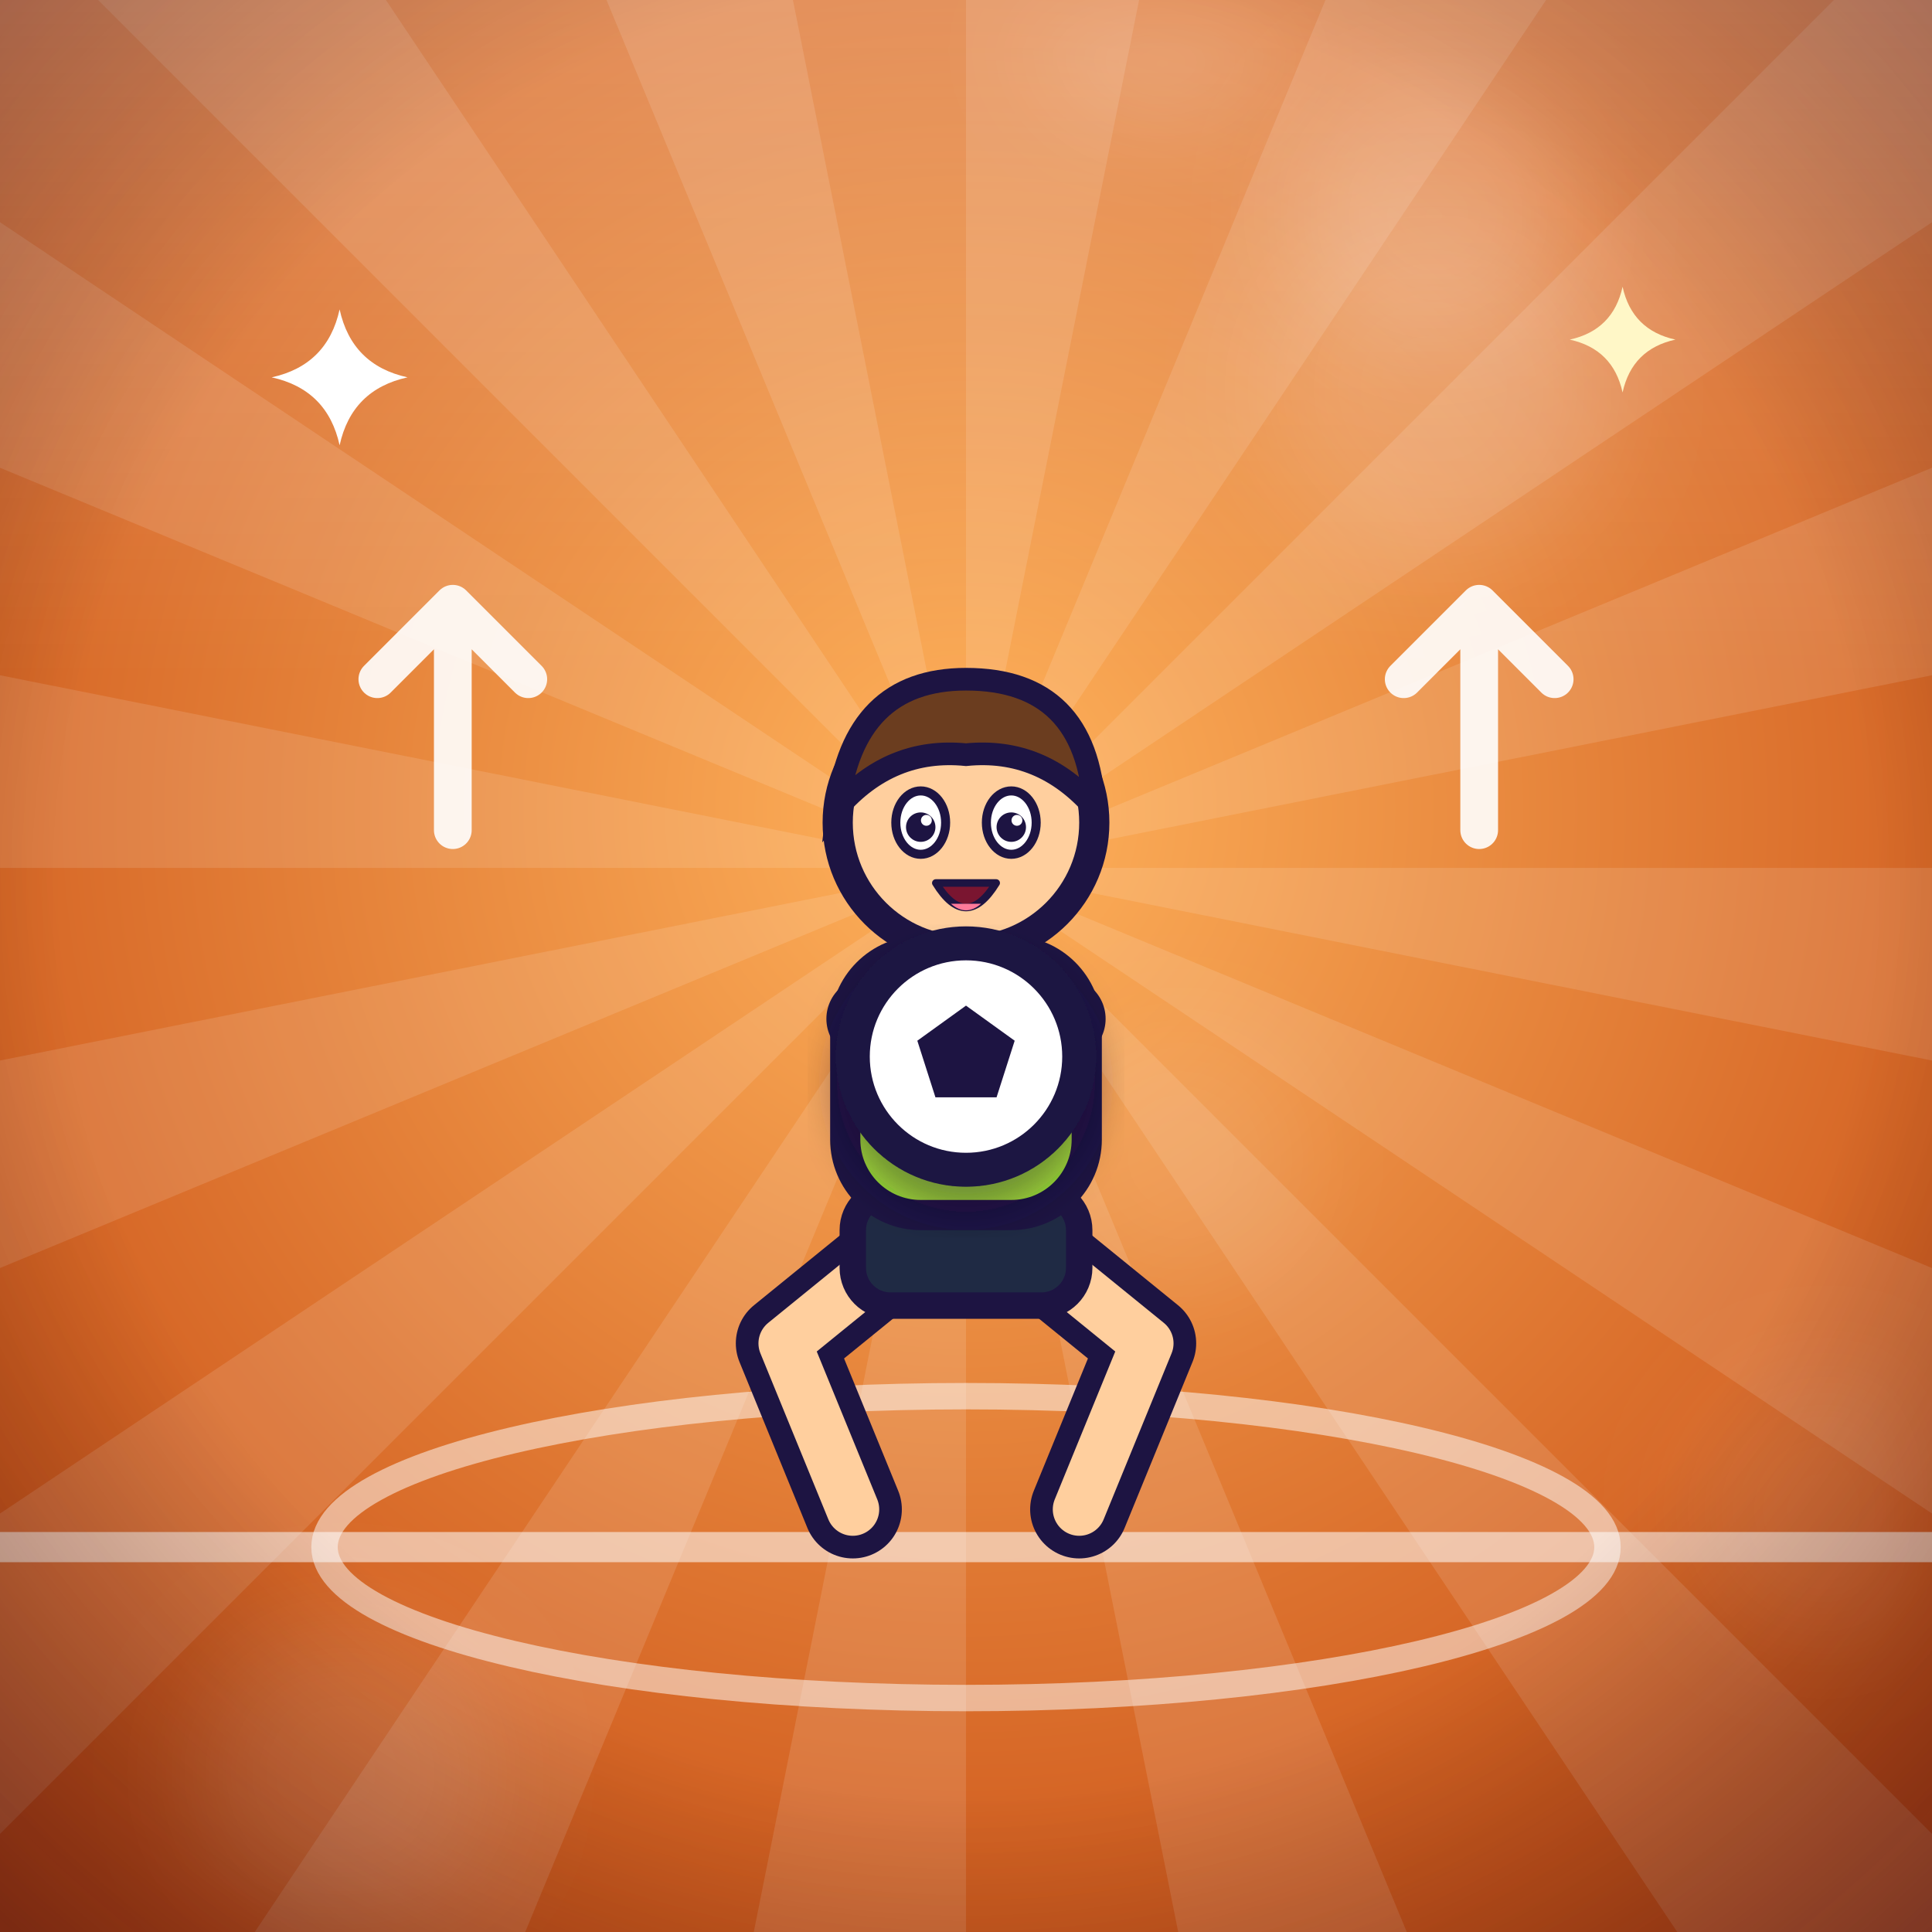
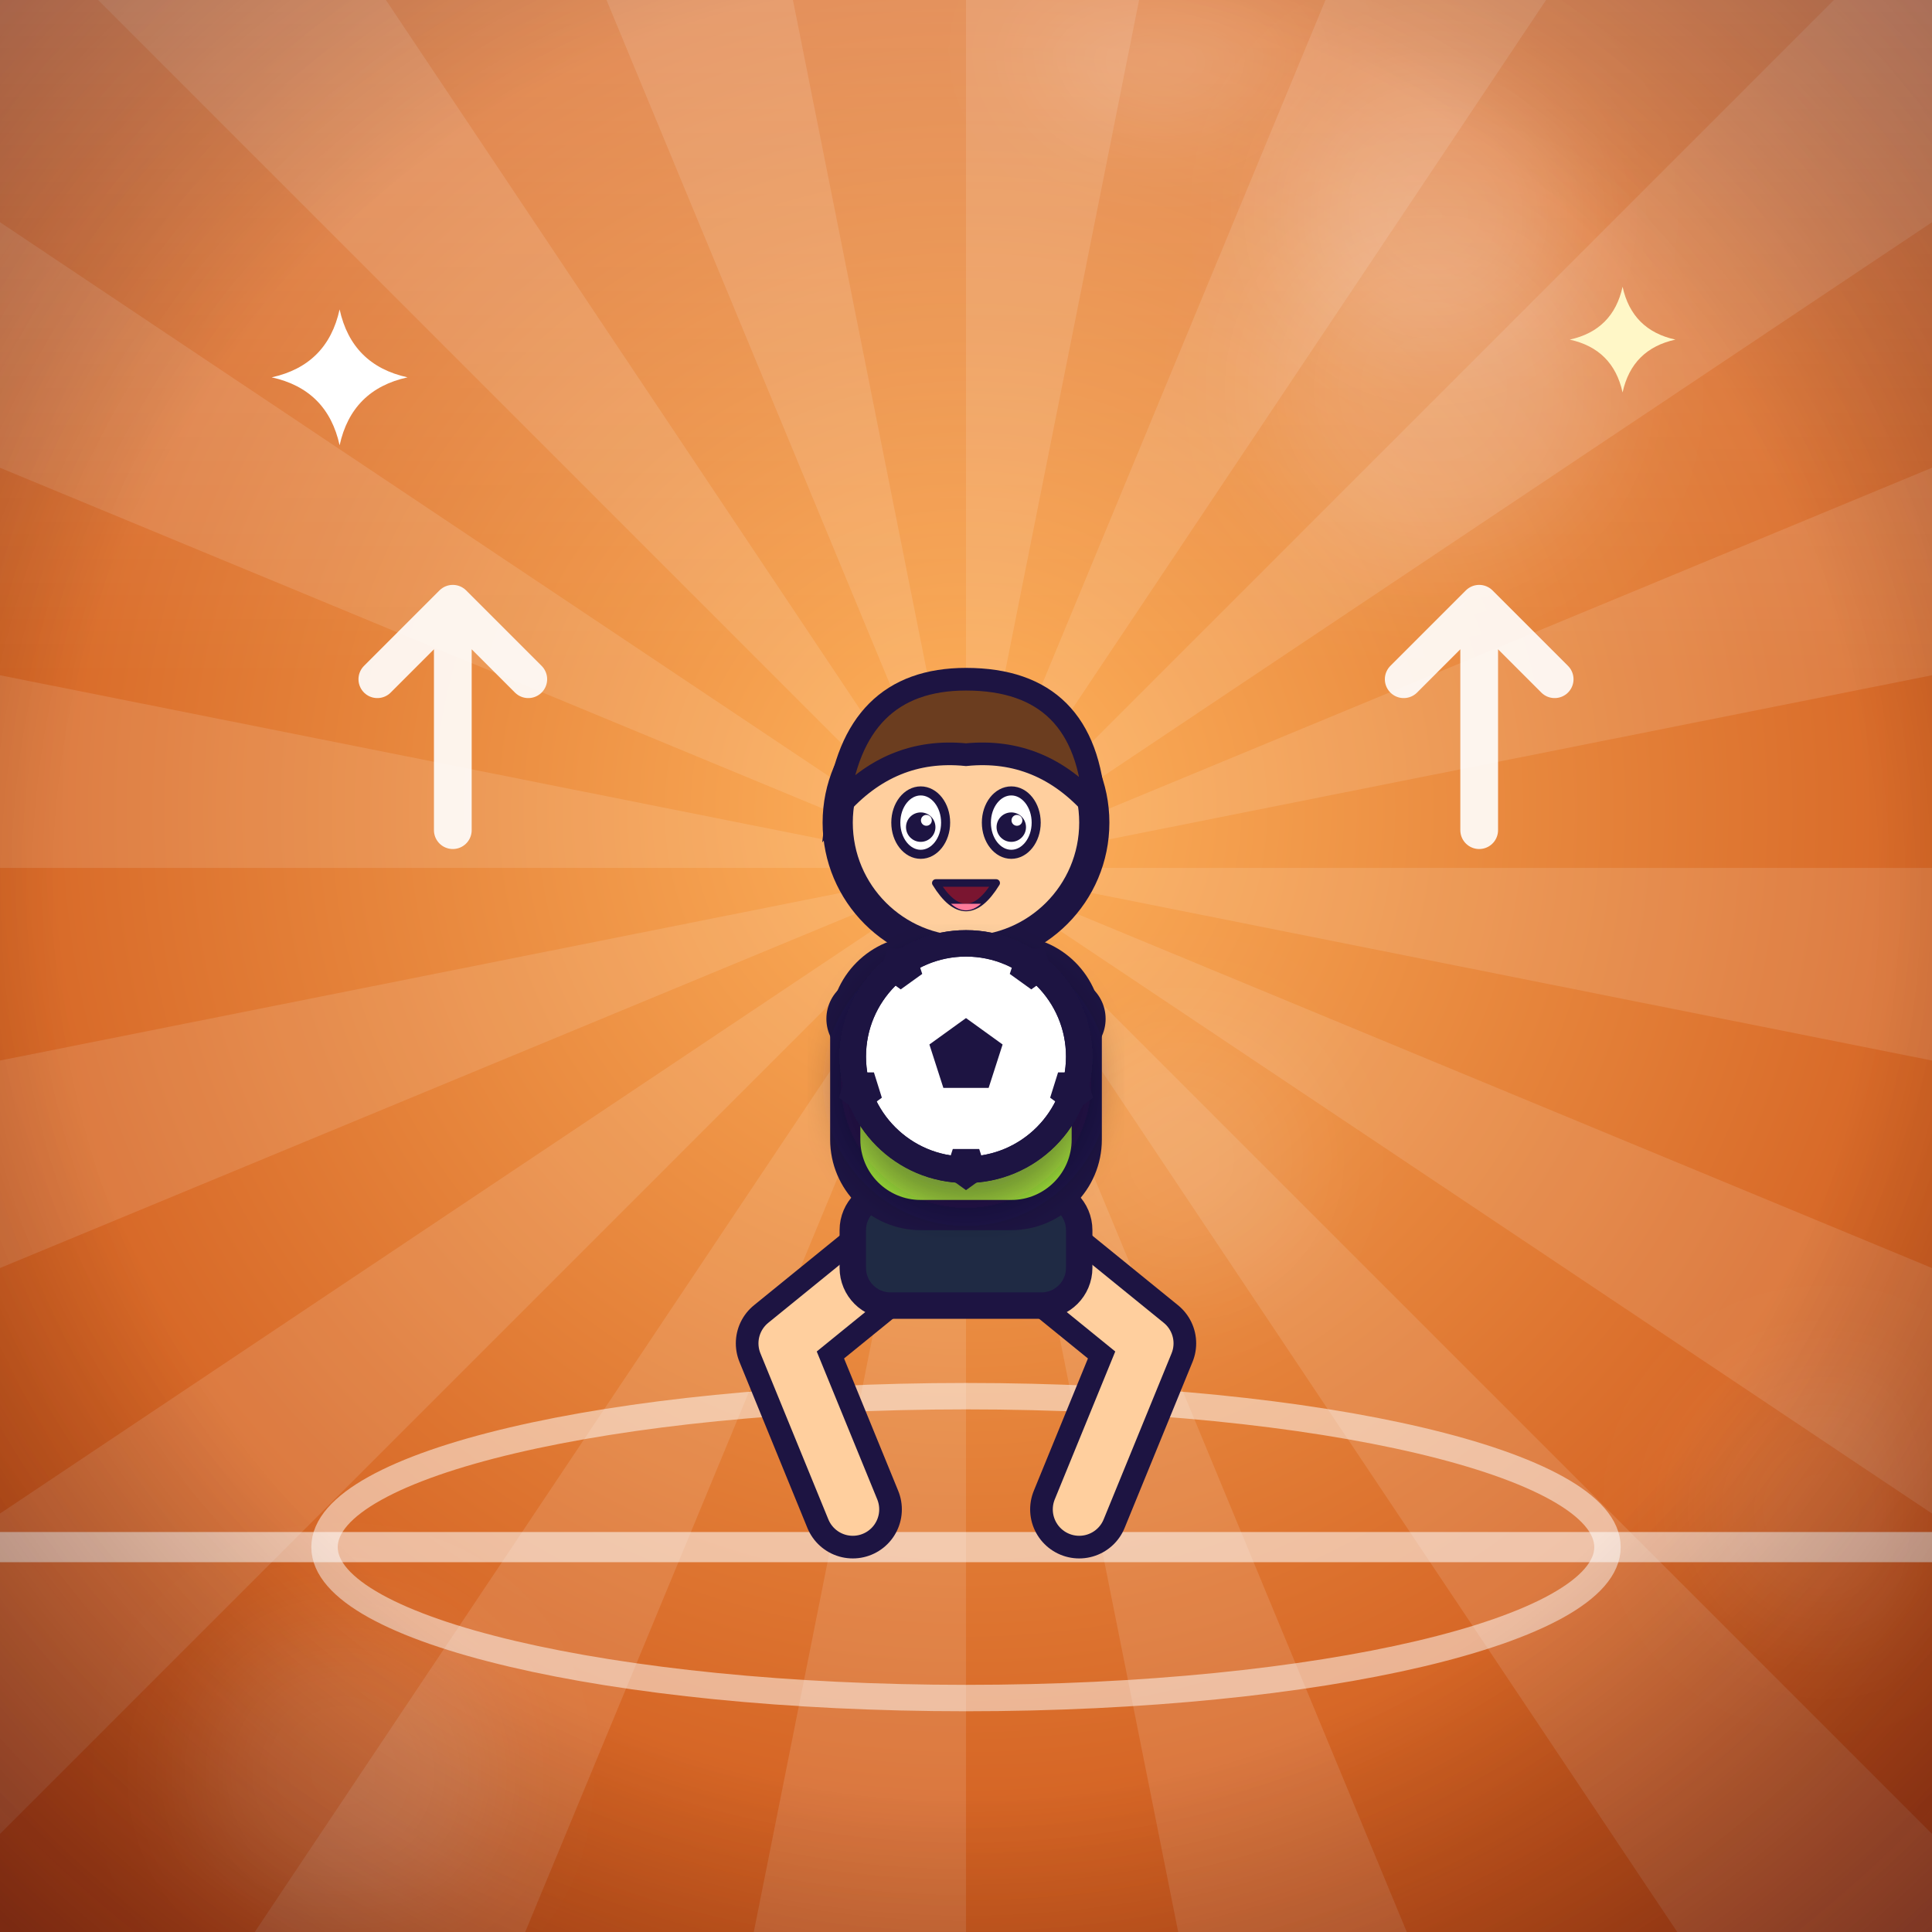
<svg xmlns="http://www.w3.org/2000/svg" viewBox="0 0 512 512" width="512" height="512">
  <defs>
    <filter id="ds" x="-20%" y="-20%" width="140%" height="150%">
      <feDropShadow dx="0" dy="7" stdDeviation="5" flood-color="#140c33" flood-opacity=".38" />
    </filter>
    <filter id="bk" x="-50%" y="-50%" width="200%" height="200%">
      <feGaussianBlur stdDeviation="14" />
    </filter>
    <radialGradient id="vig" cx=".5" cy=".46" r=".75">
      <stop offset=".62" stop-color="#000" stop-opacity="0" />
      <stop offset="1" stop-color="#0a0620" stop-opacity=".42" />
    </radialGradient>
    <linearGradient id="gl" x1="0" y1="0" x2="0" y2="1">
      <stop offset="0" stop-color="#fff" stop-opacity=".22" />
      <stop offset=".35" stop-color="#fff" stop-opacity="0" />
    </linearGradient>
    <radialGradient id="g1" cx="0.5" cy="0.42" r="0.75">
      <stop offset="0" stop-color="#ffb35c" />
      <stop offset="1" stop-color="#c2410c" />
    </radialGradient>
  </defs>
  <rect width="512" height="512" fill="url(#g1)" />
  <path d="M256 230L956 230L943 367ZM256 230L903 498L838 619ZM256 230L751 725L645 812ZM256 230L524 877L393 917ZM256 230L256 930L119 917ZM256 230L-12 877L-133 812ZM256 230L-239 725L-326 619ZM256 230L-391 498L-431 367ZM256 230L-444 230L-431 93ZM256 230L-391 -38L-326 -159ZM256 230L-239 -265L-133 -352ZM256 230L-12 -417L119 -457ZM256 230L256 -470L393 -457ZM256 230L524 -417L645 -352ZM256 230L751 -265L838 -159ZM256 230L903 -38L943 93Z" fill="#ffffff" opacity="0.12" />
  <circle cx="91" cy="470" r="40" fill="#fff" opacity="0.13" filter="url(#bk)" />
  <circle cx="313" cy="307" r="35" fill="#fff" opacity="0.10" filter="url(#bk)" />
  <circle cx="380" cy="57" r="37" fill="#fff" opacity="0.17" filter="url(#bk)" />
  <circle cx="484" cy="400" r="35" fill="#fff" opacity="0.10" filter="url(#bk)" />
  <circle cx="380" cy="103" r="45" fill="#fff" opacity="0.14" filter="url(#bk)" />
  <circle cx="308" cy="1" r="32" fill="#fff" opacity="0.17" filter="url(#bk)" />
  <path d="M-10 410 H522" stroke="#fff" stroke-width="8" opacity=".55" />
  <ellipse cx="256" cy="410" rx="170" ry="40" fill="none" stroke="#fff" stroke-width="7" opacity=".5" />
  <g transform="translate(256 330) scale(1)">
    <path d="M-16 0 L-48 26 L-30 70" stroke="#1d1442" stroke-width="26" fill="none" stroke-linecap="round" stroke-linejoin="round" />
    <path d="M-16 0 L-48 26 L-30 70" stroke="#ffcf9e" stroke-width="14" fill="none" stroke-linecap="round" stroke-linejoin="round" />
    <path d="M16 0 L48 26 L30 70" stroke="#1d1442" stroke-width="26" fill="none" stroke-linecap="round" stroke-linejoin="round" />
    <path d="M16 0 L48 26 L30 70" stroke="#ffcf9e" stroke-width="14" fill="none" stroke-linecap="round" stroke-linejoin="round" />
    <rect x="-30" y="-14" width="60" height="30" rx="10" fill="#1f2a44" stroke="#1d1442" stroke-width="7" />
    <path d="M-26 -60 L-6 -36" stroke="#1d1442" stroke-width="22" fill="none" stroke-linecap="round" />
    <path d="M-26 -60 L-6 -36" stroke="#ffcf9e" stroke-width="11" fill="none" stroke-linecap="round" />
    <path d="M26 -60 L6 -36" stroke="#1d1442" stroke-width="22" fill="none" stroke-linecap="round" />
    <path d="M26 -60 L6 -36" stroke="#ffcf9e" stroke-width="11" fill="none" stroke-linecap="round" />
    <rect x="-32" y="-78" width="64" height="70" rx="20" fill="#a3e635" stroke="#1d1442" stroke-width="8" />
    <circle cx="0" cy="-112" r="34" fill="#ffcf9e" stroke="#1d1442" stroke-width="8" />
    <path d="M-34 -116 Q-30 -150 0 -150 Q32 -150 34 -116 Q20 -132 0 -130 Q-20 -132 -34 -116Z" fill="#6b3d1f" stroke="#1d1442" stroke-width="6" />
  </g>
  <ellipse cx="244.0" cy="218" rx="6.6" ry="8.4" fill="#fff" stroke="#1d1442" stroke-width="2.4" />
  <circle cx="244.0" cy="219.2" r="3.9" fill="#1d1442" />
  <circle cx="245.5" cy="217.4" r="1.44" fill="#fff" />
  <ellipse cx="268.0" cy="218" rx="6.6" ry="8.4" fill="#fff" stroke="#1d1442" stroke-width="2.4" />
  <circle cx="268.0" cy="219.2" r="3.9" fill="#1d1442" />
  <circle cx="269.5" cy="217.4" r="1.44" fill="#fff" />
  <path d="M248.0 234 Q256 247.0 264.0 234Z" fill="#7a1530" stroke="#1d1442" stroke-width="2.0" stroke-linejoin="round" />
  <path d="M252.0 239.5 Q256 243.0 260.0 239.5" fill="#ff7a9a" />
-   <circle cx="256" cy="280" r="30" fill="#fff" stroke="#1d1442" stroke-width="9" stroke-linejoin="round" stroke-linecap="round" filter="url(#ds)" />
-   <path d="M256 266.5 L268.9 275.8 L264.1 290.8 L247.9 290.8 L243.1 275.8Z" fill="#1d1442" />
+   <g transform="translate(256 280) rotate(0)">
+     <circle r="30" fill="#ffffff" stroke="#1d1442" stroke-width="7" stroke-linejoin="round" stroke-linecap="round" filter="url(#ds)" />
+     <path d="M0.0,-10.8L5.1,-7.1L10.3,-3.3L8.3,2.7L6.3,8.7L0.0,8.7L-6.3,8.7L-8.3,2.7L-10.3,-3.3L-5.1,-7.1Z" fill="#1d1442" opacity="0" />
+     <path d="M0.0 -10.8" />
+     <path d="M10.3 -3.3" />
+     <path d="M6.3 8.7" />
+     <path d="M-6.3 8.7" />
+     <path d="M-10.3 -3.3" />
+     <path d="M0.0 -10.2 L9.7 -3.2 L6.0 8.3 L-6.0 8.3 L-9.7 -3.2Z" fill="#1d1442" />
+     <path d="M20.8 -28.6 L23.0 -21.9 L17.3 -17.8 L11.6 -21.9 L13.8 -28.6Z" fill="#1d1442" />
+     <path d="M33.7 10.9 L28.0 15.1 L22.3 10.9 L24.4 4.2 L31.5 4.2Z" fill="#1d1442" />
+     <path d="M0.0 35.4 L-5.7 31.3 L-3.5 24.5 L3.5 24.5 L5.7 31.3Z" fill="#1d1442" />
+     <path d="M-33.7 10.9 L-31.5 4.2 L-24.4 4.2 L-22.3 10.9 L-28.0 15.1Z" fill="#1d1442" />
+     <path d="M-20.8 -28.6 L-13.8 -28.6 L-11.6 -21.9 L-17.3 -17.8 L-23.0 -21.9Z" fill="#1d1442" />
+     <circle r="30" fill="none" stroke="#1d1442" stroke-width="7" />
+   </g>
+   <ellipse cx="245.5" cy="267.4" rx="9.0" ry="4.2" fill="#fff" opacity="0.55" transform="rotate(-30 245.5 267.4)" />
  <path d="M120 220 v-60 M100 180 l20 -20 l20 20 M392 220 v-60 M372 180 l20 -20 l20 20" stroke="#fff" stroke-width="10" fill="none" stroke-linecap="round" stroke-linejoin="round" opacity=".9" />
  <path d="M90 82Q93.24 96.76 108 100Q93.24 103.24 90 118Q86.76 103.24 72 100Q86.76 96.76 90 82Z" fill="#fff" opacity="1" />
  <path d="M430 76Q432.52 87.48 444 90Q432.52 92.52 430 104Q427.48 92.52 416 90Q427.48 87.48 430 76Z" fill="#fff6c0" opacity="1" />
  <rect width="512" height="512" fill="url(#vig)" />
  <rect width="512" height="512" fill="url(#gl)" />
</svg>
